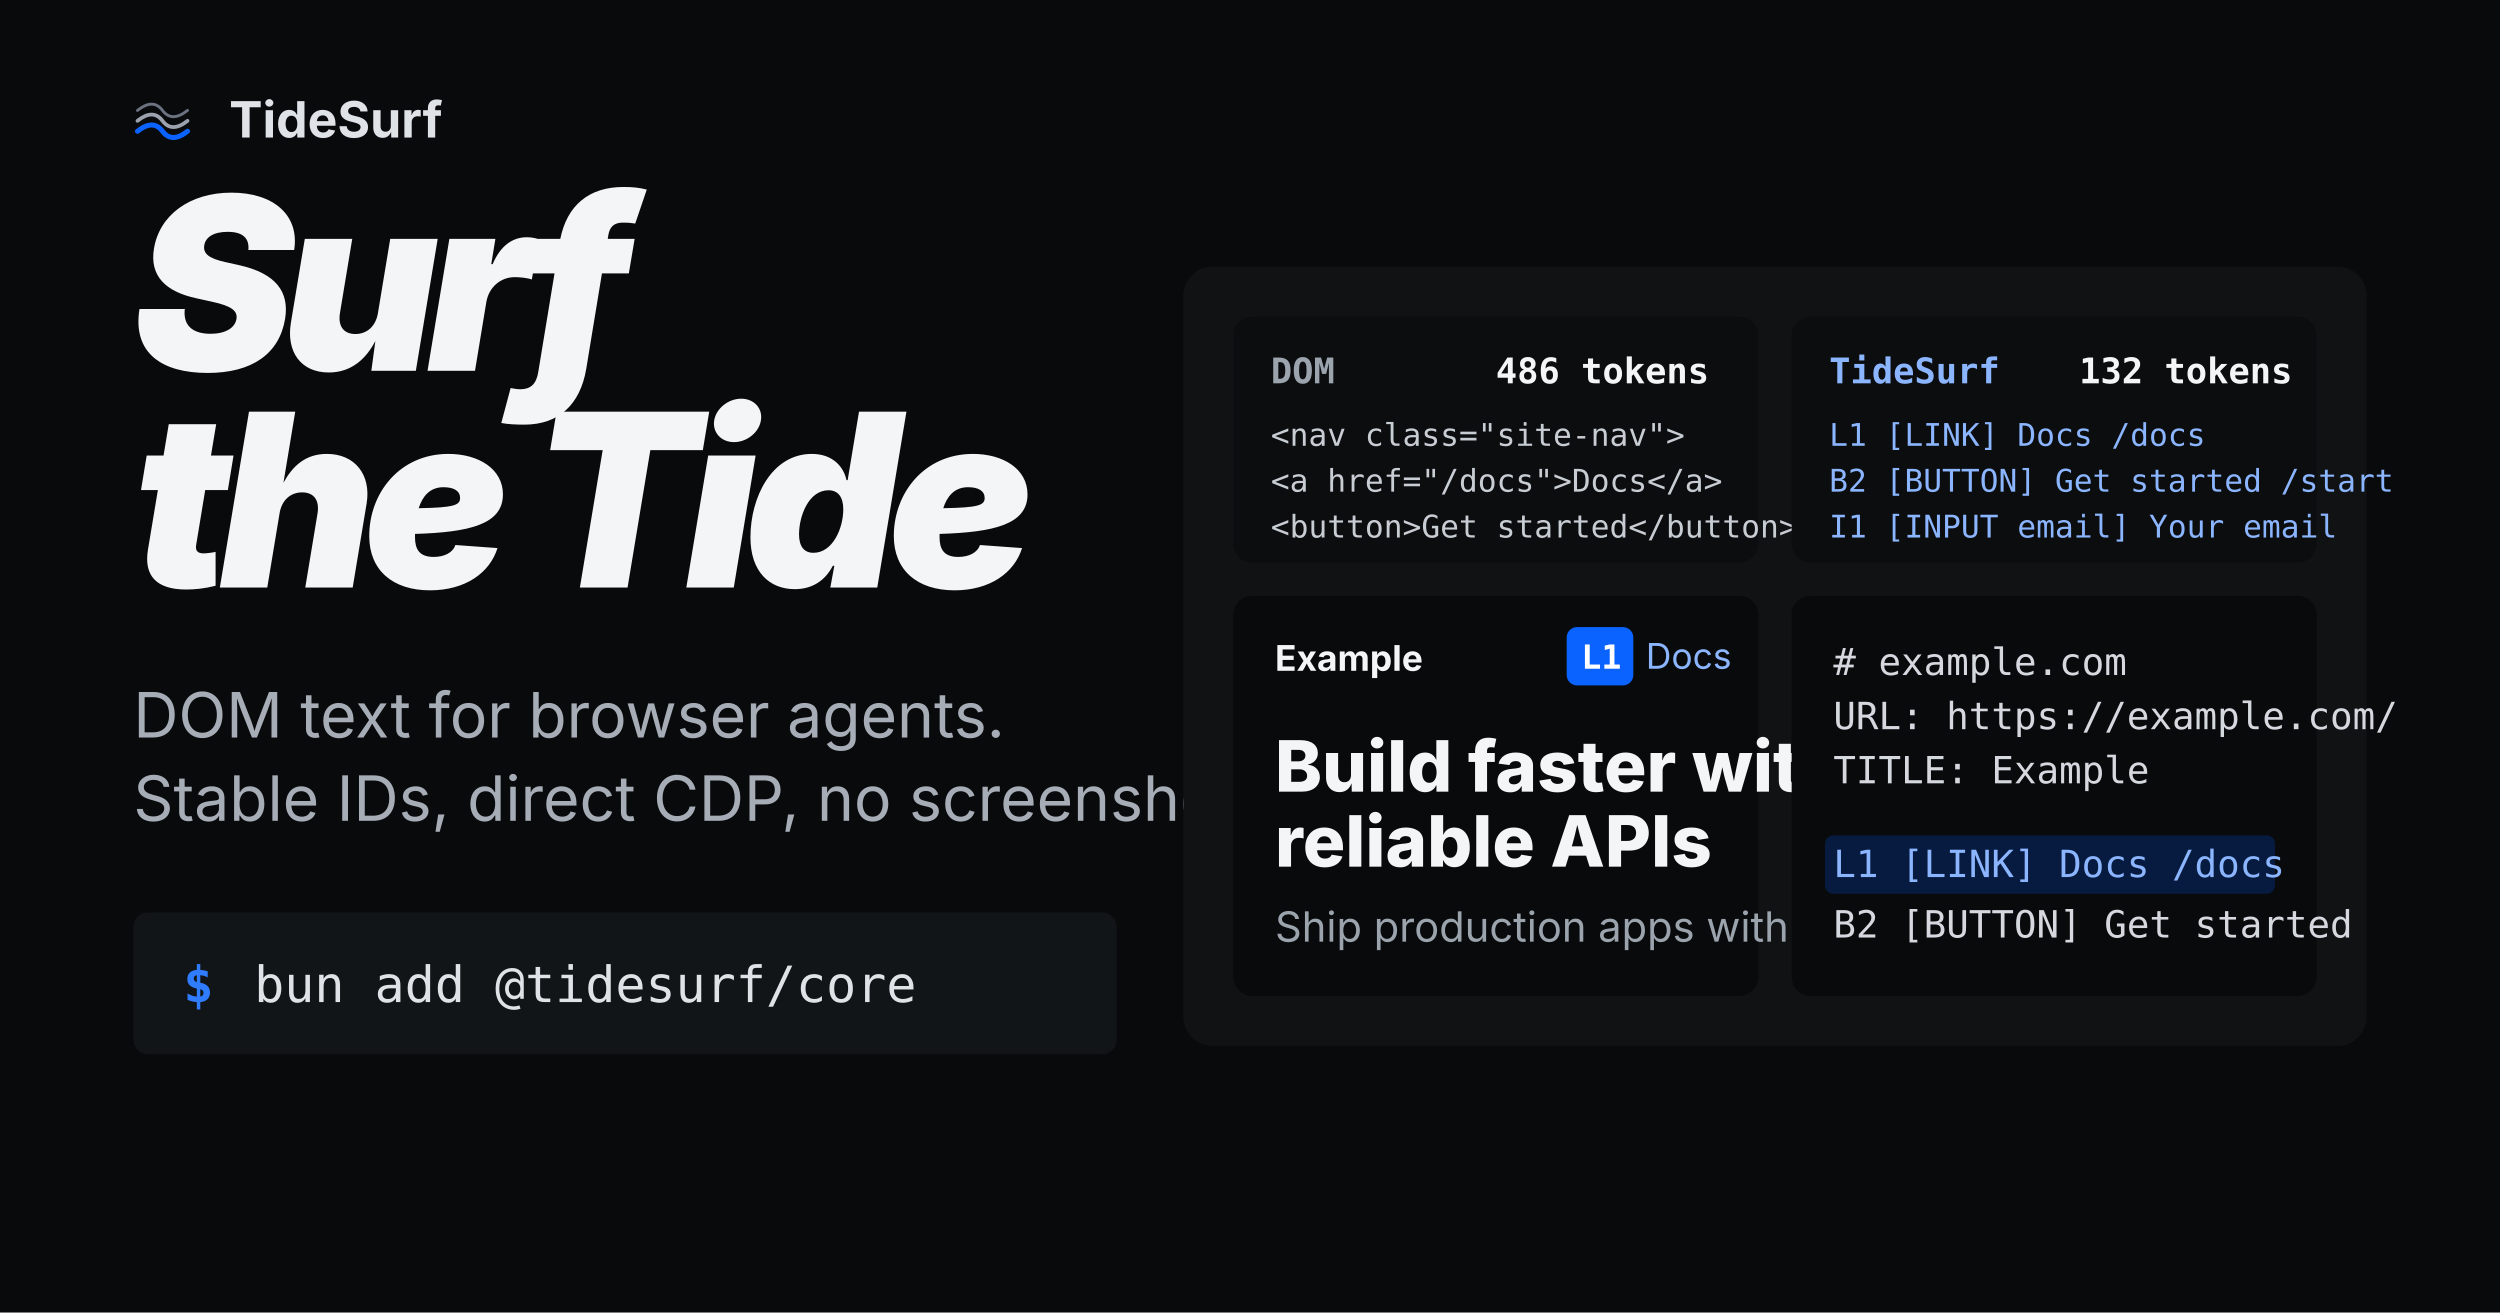
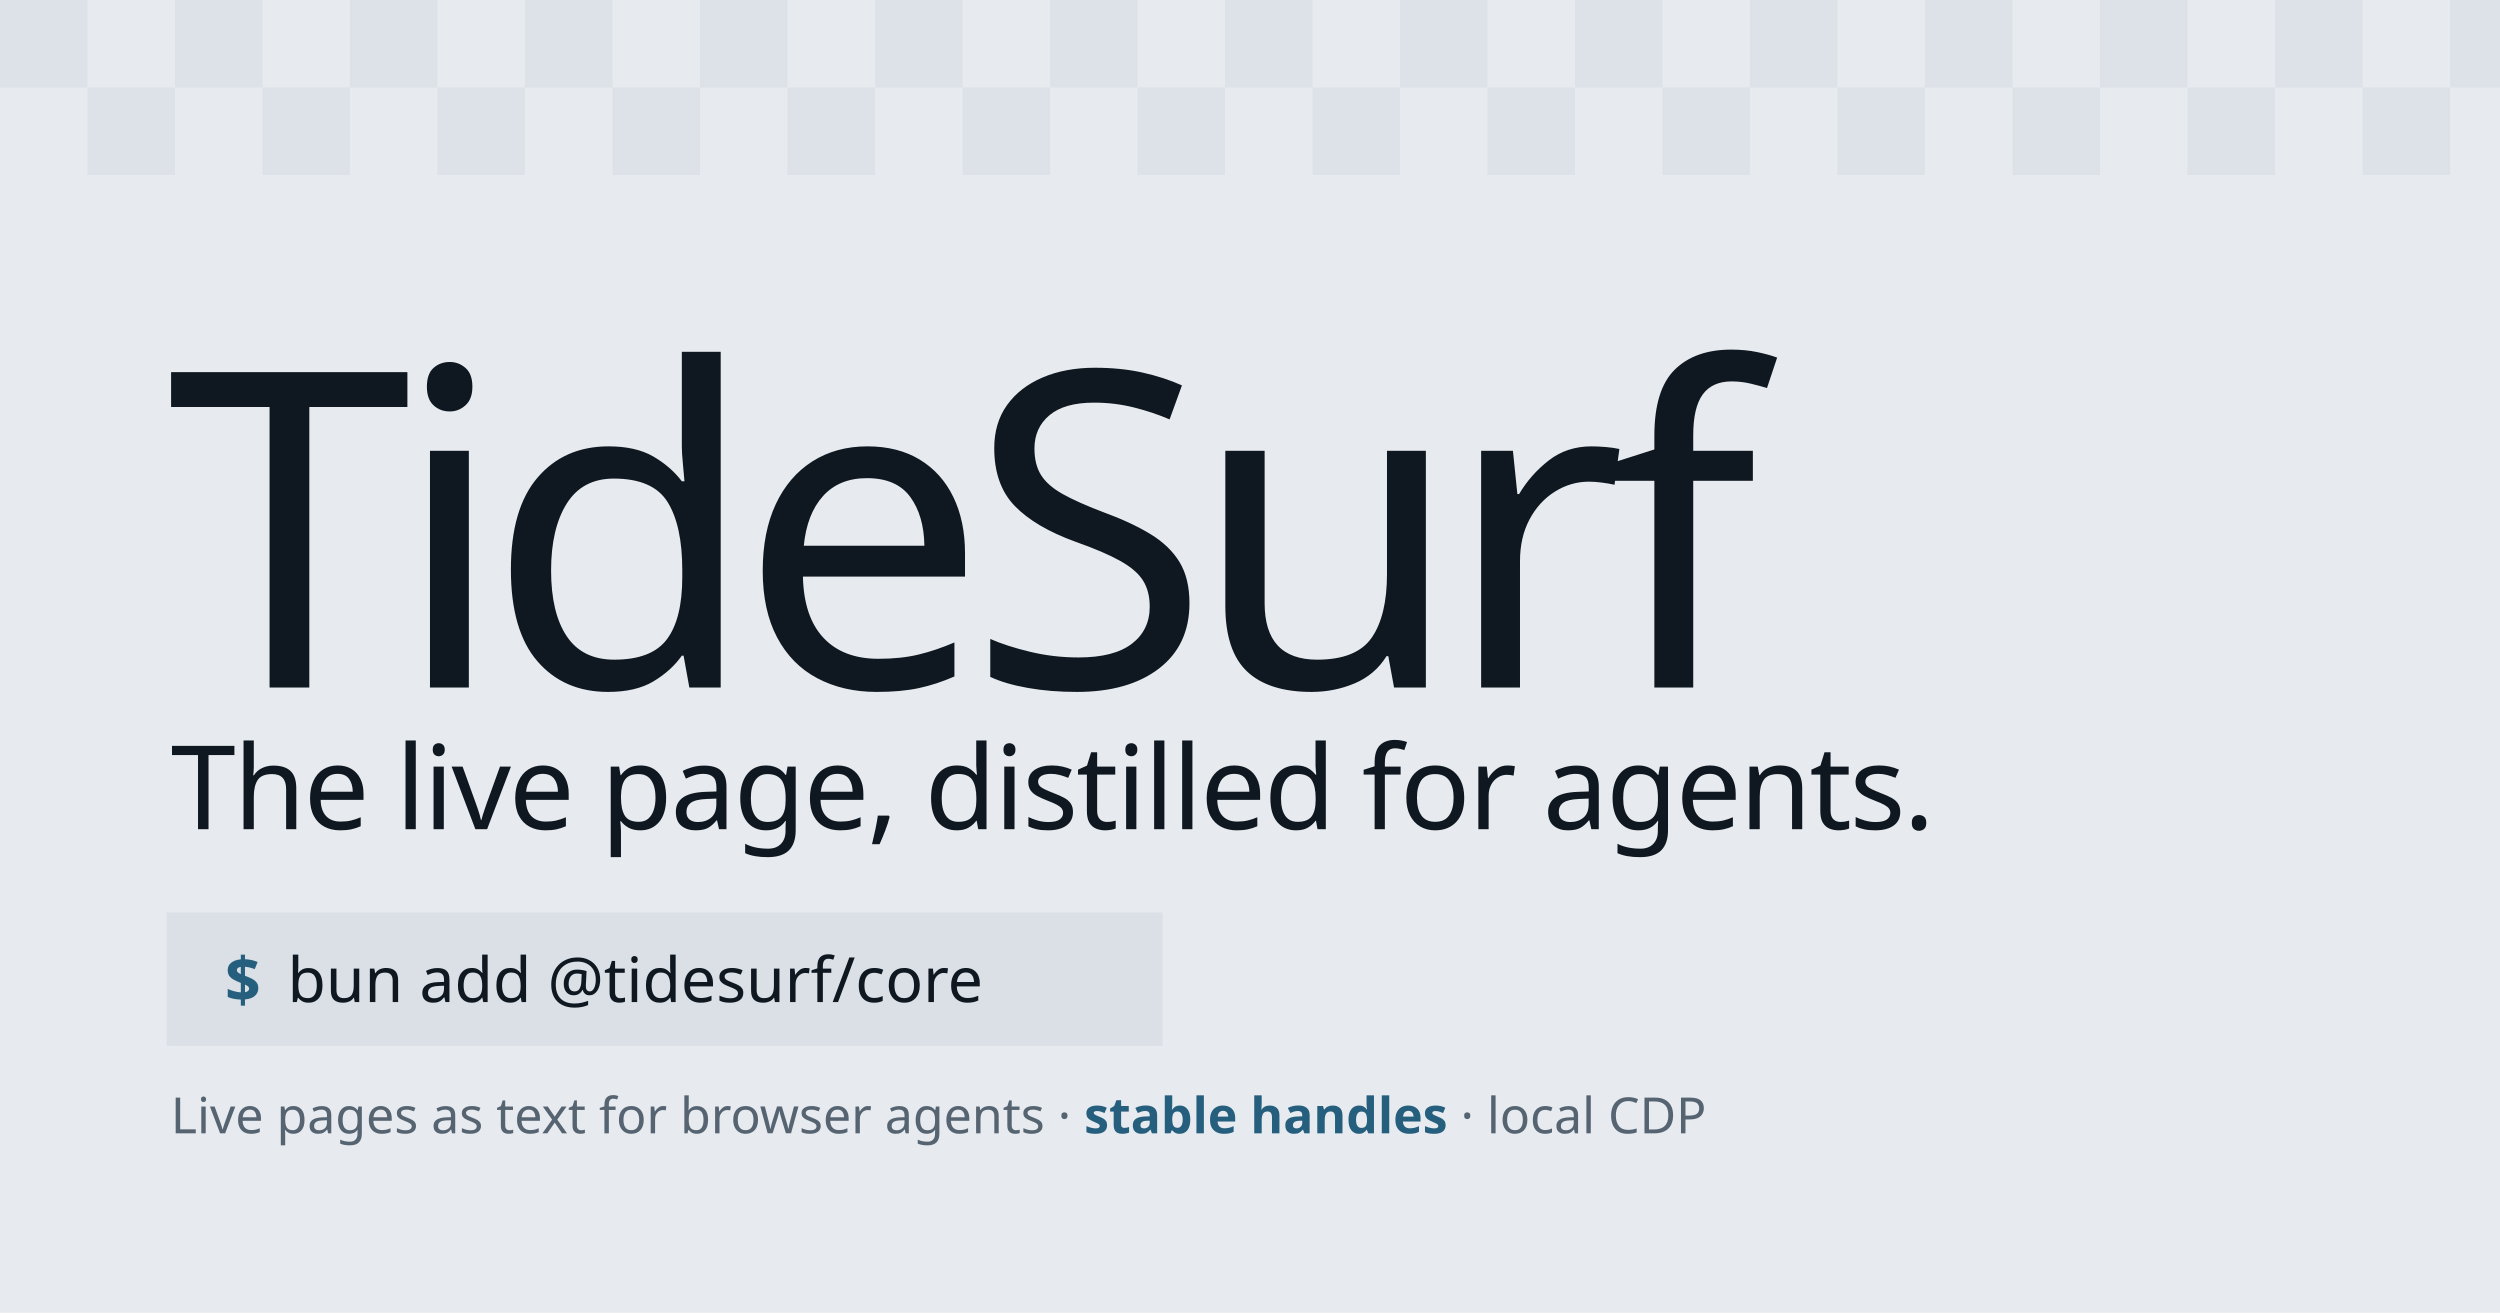
<svg xmlns="http://www.w3.org/2000/svg" width="1200" height="630" viewBox="0 0 1200 630" fill="none">
-   <rect width="1200" height="630" fill="#090A0C" />
-   <g transform="translate(64 48)">
-     <path d="M2 5 C7 1, 11 1, 14 5 C17 9, 21 9, 26 5" stroke="#6B7280" stroke-width="1.4" stroke-linecap="round" />
-     <path d="M2 10 C7 6, 11 6, 14 10 C17 14, 21 14, 26 10" stroke="#9CA3AF" stroke-width="1.8" stroke-linecap="round" />
-     <path d="M2 15 C7 11, 11 11, 14 15 C17 19, 21 19, 26 15" stroke="#0B63FF" stroke-width="2.4" stroke-linecap="round" />
-     <text x="46" y="18" fill="#DFE3E8" font-family="system-ui, -apple-system, sans-serif" font-weight="700" font-size="24">TideSurf</text>
+   <rect width="1200" height="630" fill="#E7EBEF" />
+   <g fill="#CAD2DA" fill-opacity="0.34">
+     <rect x="0" y="0" width="42" height="42" />
+     <rect x="84" y="0" width="42" height="42" />
+     <rect x="168" y="0" width="42" height="42" />
+     <rect x="252" y="0" width="42" height="42" />
+     <rect x="336" y="0" width="42" height="42" />
+     <rect x="420" y="0" width="42" height="42" />
+     <rect x="504" y="0" width="42" height="42" />
+     <rect x="588" y="0" width="42" height="42" />
+     <rect x="672" y="0" width="42" height="42" />
+     <rect x="756" y="0" width="42" height="42" />
+     <rect x="840" y="0" width="42" height="42" />
+     <rect x="924" y="0" width="42" height="42" />
+     <rect x="1008" y="0" width="42" height="42" />
+     <rect x="1092" y="0" width="42" height="42" />
+     <rect x="1176" y="0" width="24" height="42" />
+     <rect x="42" y="42" width="42" height="42" />
+     <rect x="126" y="42" width="42" height="42" />
+     <rect x="210" y="42" width="42" height="42" />
+     <rect x="294" y="42" width="42" height="42" />
+     <rect x="378" y="42" width="42" height="42" />
+     <rect x="462" y="42" width="42" height="42" />
+     <rect x="546" y="42" width="42" height="42" />
+     <rect x="630" y="42" width="42" height="42" />
+     <rect x="714" y="42" width="42" height="42" />
+     <rect x="798" y="42" width="42" height="42" />
+     <rect x="882" y="42" width="42" height="42" />
+     <rect x="966" y="42" width="42" height="42" />
+     <rect x="1050" y="42" width="42" height="42" />
+     <rect x="1134" y="42" width="42" height="42" />
  </g>
-   <g transform="translate(64 178)">
-     <text x="0" y="0" fill="#F4F5F6" font-family="system-ui, -apple-system, sans-serif" font-weight="900" font-size="116" font-style="italic" letter-spacing="-6">Surf</text>
-     <text x="0" y="104" fill="#F4F5F6" font-family="system-ui, -apple-system, sans-serif" font-weight="900" font-size="116" font-style="italic" letter-spacing="-6">the Tide</text>
-     <text x="0" y="176" fill="#A7ADB6" font-family="system-ui, -apple-system, sans-serif" font-size="30">DOM text for browser agents.</text>
-     <text x="0" y="216" fill="#A7ADB6" font-family="system-ui, -apple-system, sans-serif" font-size="30">Stable IDs, direct CDP, no screenshots.</text>
-     <rect x="0" y="260" width="472" height="68" rx="7" fill="#121518" />
-     <text x="24" y="303" fill="#2F7CFF" font-family="ui-monospace, SFMono-Regular, Menlo, monospace" font-size="24" font-weight="600">$</text>
-     <text x="58" y="303" fill="#DFE3E8" font-family="ui-monospace, SFMono-Regular, Menlo, monospace" font-size="24">bun add @tidesurf/core</text>
+   <g font-family="'Zalando Sans','Gothic A1',system-ui,sans-serif">
+     <text x="80" y="330" fill="#0F1820" font-weight="500" font-size="212" letter-spacing="-9.5">TideSurf</text>
+     <text x="82" y="398" fill="#0F1820" font-weight="500" font-size="56" letter-spacing="-1">The live page, distilled for agents.</text>
  </g>
-   <g transform="translate(568 128)">
-     <rect width="568" height="374" rx="14" fill="#101214" />
-     <g transform="translate(24 24)">
-       <rect width="252" height="118" rx="9" fill="#0B0D0F" />
-       <text x="18" y="32" fill="#9BA3AD" font-family="ui-monospace, SFMono-Regular, Menlo, monospace" font-size="17" font-weight="800">DOM</text>
-       <text x="126" y="32" fill="#F4F5F6" font-family="ui-monospace, SFMono-Regular, Menlo, monospace" font-size="17" font-weight="800">486 tokens</text>
-       <text x="18" y="62" fill="#C8CDD4" font-family="ui-monospace, SFMono-Regular, Menlo, monospace" font-size="15">&lt;nav class="site-nav"&gt;</text>
-       <text x="18" y="84" fill="#C8CDD4" font-family="ui-monospace, SFMono-Regular, Menlo, monospace" font-size="15">&lt;a href="/docs"&gt;Docs&lt;/a&gt;</text>
-       <text x="18" y="106" fill="#C8CDD4" font-family="ui-monospace, SFMono-Regular, Menlo, monospace" font-size="15">&lt;button&gt;Get started&lt;/button&gt;</text>
-     </g>
-     <g transform="translate(292 24)">
-       <rect width="252" height="118" rx="9" fill="#0B0D0F" />
-       <text x="18" y="32" fill="#8CB5FF" font-family="ui-monospace, SFMono-Regular, Menlo, monospace" font-size="17" font-weight="800">TideSurf</text>
-       <text x="138" y="32" fill="#F4F5F6" font-family="ui-monospace, SFMono-Regular, Menlo, monospace" font-size="17" font-weight="800">132 tokens</text>
-       <text x="18" y="62" fill="#8CB5FF" font-family="ui-monospace, SFMono-Regular, Menlo, monospace" font-size="15">L1 [LINK] Docs /docs</text>
-       <text x="18" y="84" fill="#8CB5FF" font-family="ui-monospace, SFMono-Regular, Menlo, monospace" font-size="15">B2 [BUTTON] Get started /start</text>
-       <text x="18" y="106" fill="#8CB5FF" font-family="ui-monospace, SFMono-Regular, Menlo, monospace" font-size="15">I1 [INPUT email] Your email</text>
-     </g>
-     <g transform="translate(24 158)">
-       <rect width="252" height="192" rx="9" fill="#080A0B" />
-       <text x="20" y="36" fill="#F4F5F6" font-family="system-ui, -apple-system, sans-serif" font-weight="700" font-size="17">Example</text>
-       <rect x="160" y="15" width="32" height="28" rx="5" fill="#0B63FF" />
-       <text x="167" y="35" fill="#FFFFFF" font-family="ui-monospace, SFMono-Regular, Menlo, monospace" font-weight="800" font-size="16">L1</text>
-       <text x="198" y="35" fill="#8CB5FF" font-family="system-ui, -apple-system, sans-serif" font-size="17">Docs</text>
-       <text x="20" y="94" fill="#F4F5F6" font-family="system-ui, -apple-system, sans-serif" font-weight="800" font-size="34">Build faster with</text>
-       <text x="20" y="130" fill="#F4F5F6" font-family="system-ui, -apple-system, sans-serif" font-weight="800" font-size="34">reliable APIs</text>
-       <text x="20" y="166" fill="#9BA3AD" font-family="system-ui, -apple-system, sans-serif" font-size="20">Ship production apps with clear docs.</text>
-     </g>
-     <g transform="translate(292 158)">
-       <rect width="252" height="192" rx="9" fill="#080A0B" />
-       <text x="20" y="38" fill="#D5D9DF" font-family="ui-monospace, SFMono-Regular, Menlo, monospace" font-size="18"># example.com</text>
-       <text x="20" y="64" fill="#D5D9DF" font-family="ui-monospace, SFMono-Regular, Menlo, monospace" font-size="18">URL: https://example.com/</text>
-       <text x="20" y="90" fill="#D5D9DF" font-family="ui-monospace, SFMono-Regular, Menlo, monospace" font-size="18">TITLE: Example</text>
-       <rect x="16" y="115" width="216" height="28" rx="4" fill="#071B40" />
-       <text x="20" y="135" fill="#8CB5FF" font-family="ui-monospace, SFMono-Regular, Menlo, monospace" font-size="18">L1 [LINK] Docs /docs</text>
-       <text x="20" y="164" fill="#D5D9DF" font-family="ui-monospace, SFMono-Regular, Menlo, monospace" font-size="18">B2 [BUTTON] Get started</text>
-     </g>
-   </g>
+   <rect x="80" y="438" width="478" height="64" fill="#DAE0E6" />
+   <text x="108" y="481" fill="#265F7E" font-family="'Zalando Sans','Gothic A1',system-ui,sans-serif" font-weight="600" font-size="30">$</text>
+   <text x="138" y="481" fill="#0F1820" font-family="'Zalando Sans','Gothic A1',system-ui,sans-serif" font-weight="500" font-size="30">bun add @tidesurf/core</text>
+   <text x="82" y="544" fill="#566472" font-family="'Zalando Sans','Gothic A1',system-ui,sans-serif" font-size="24">Live pages as text for browser agents · <tspan fill="#265F7E" font-weight="600">stable handles</tspan> · local CDP</text>
</svg>
